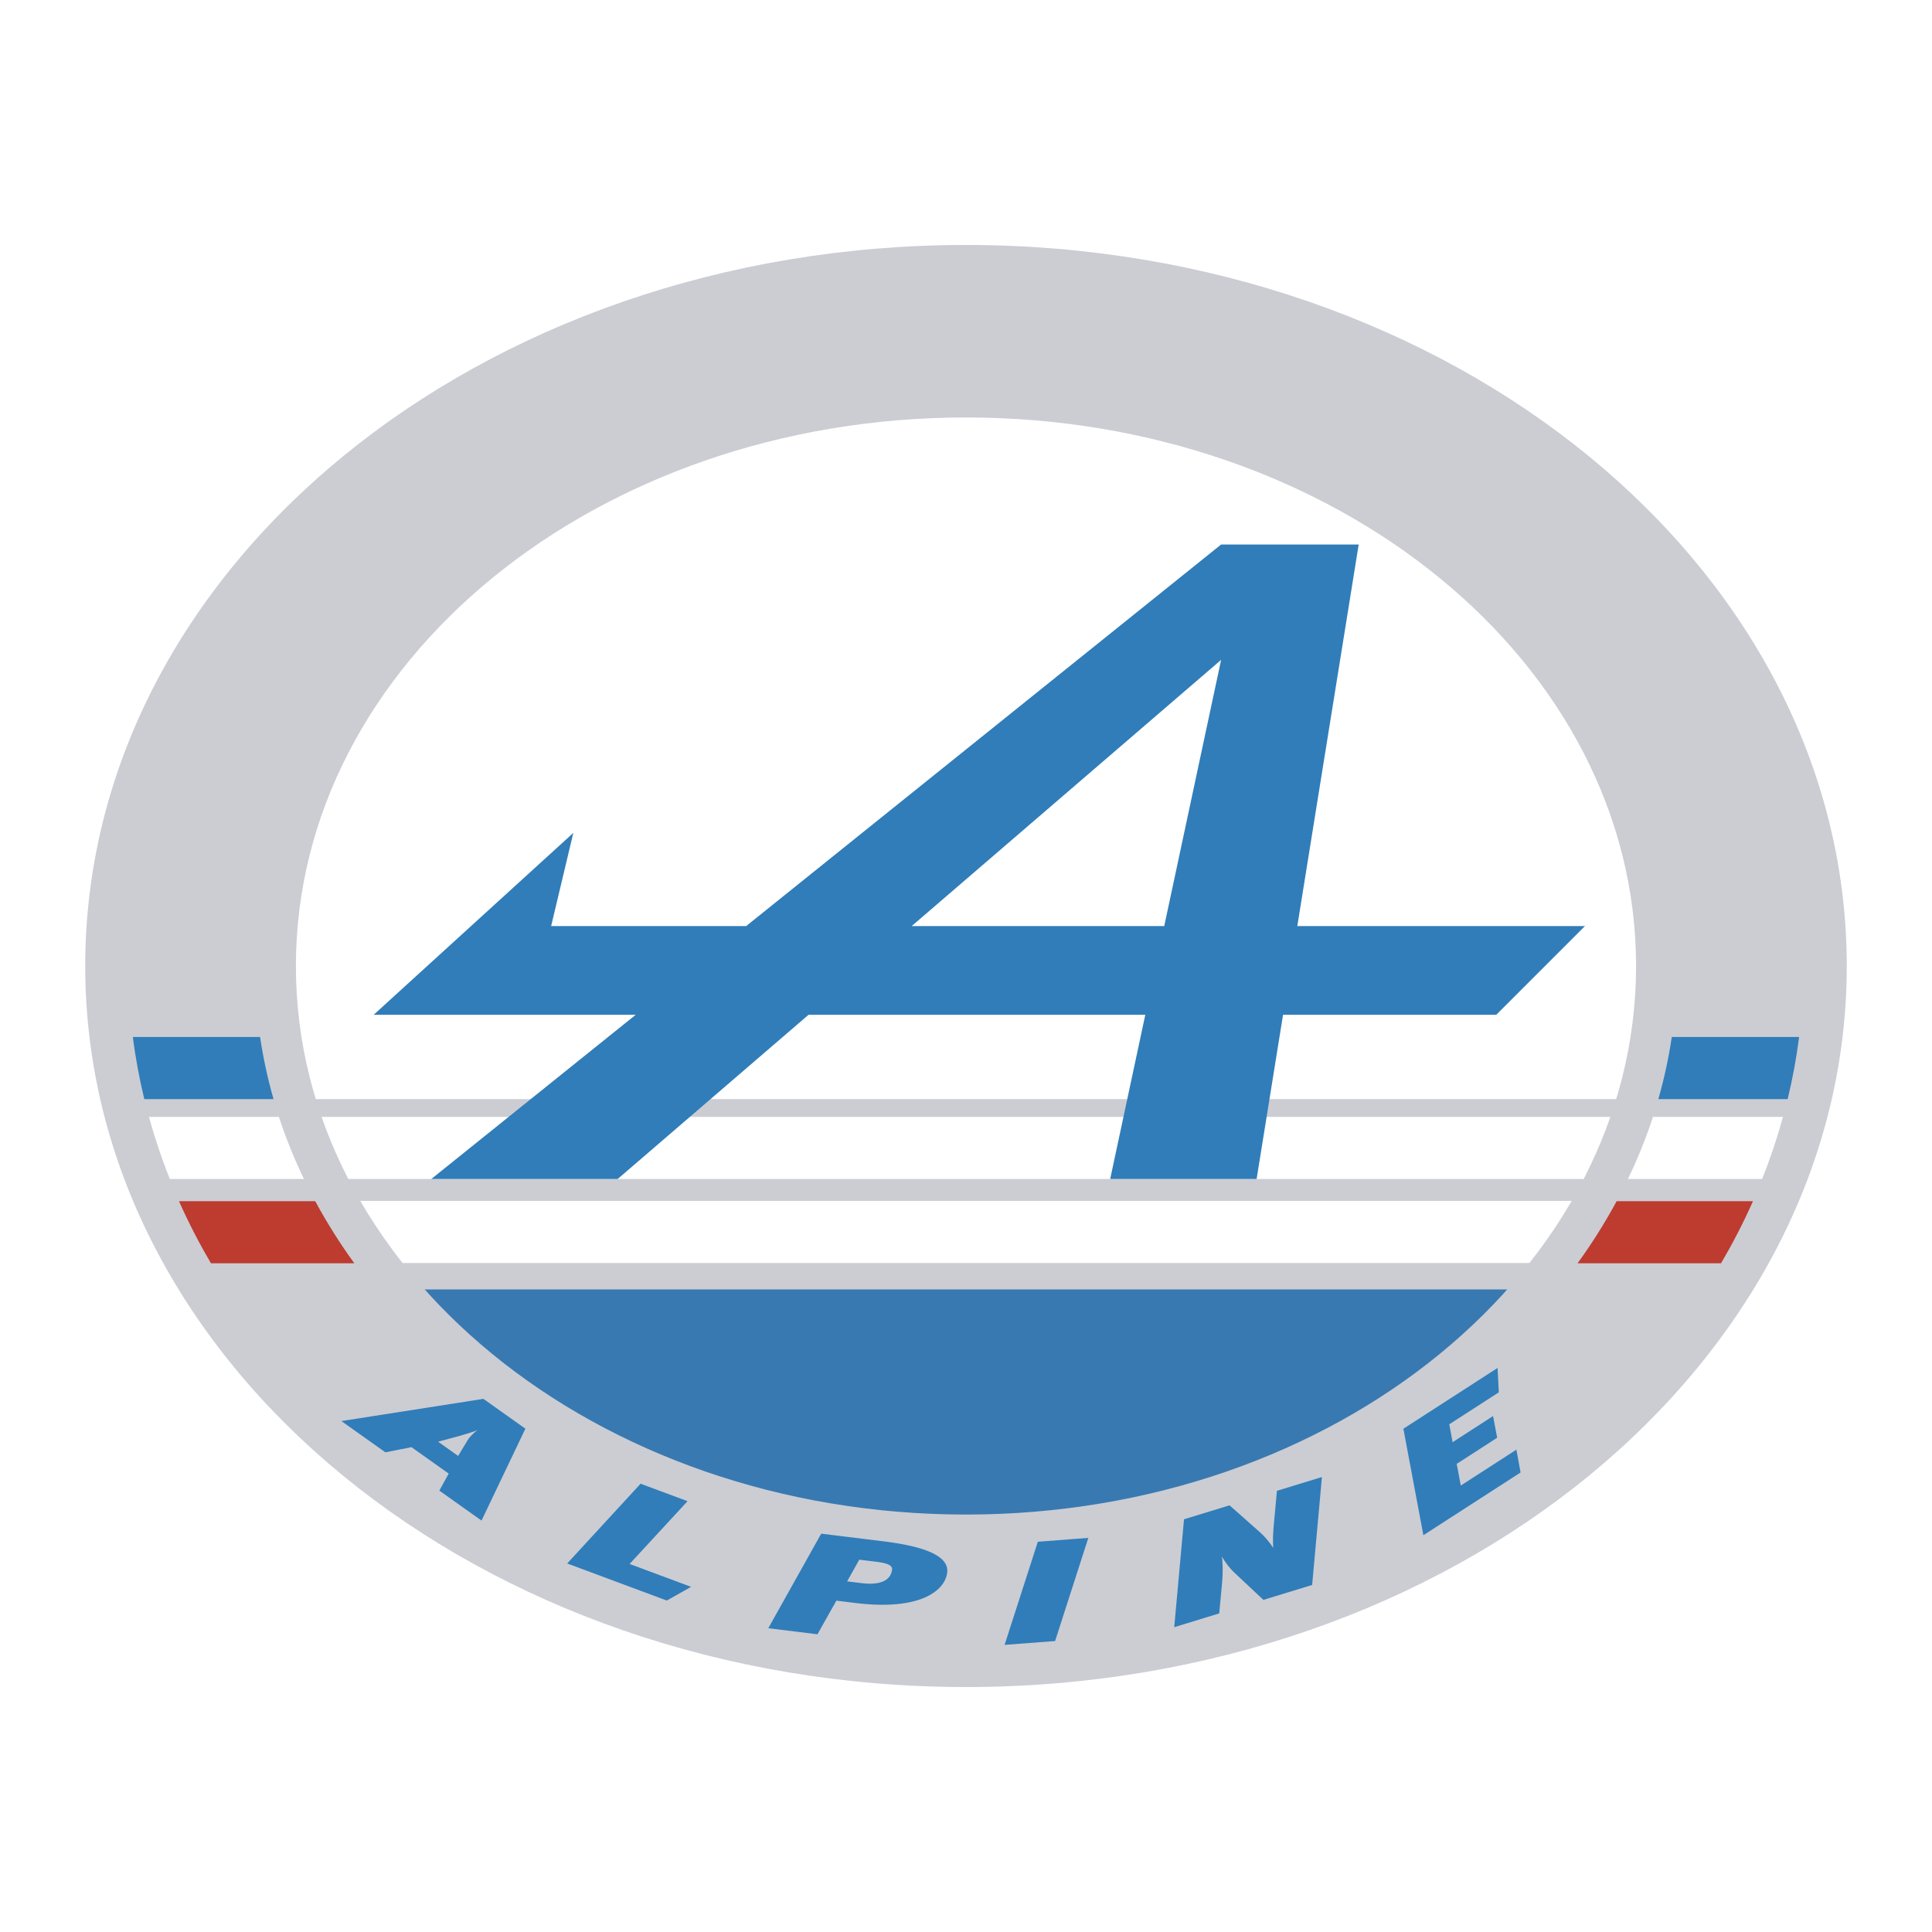
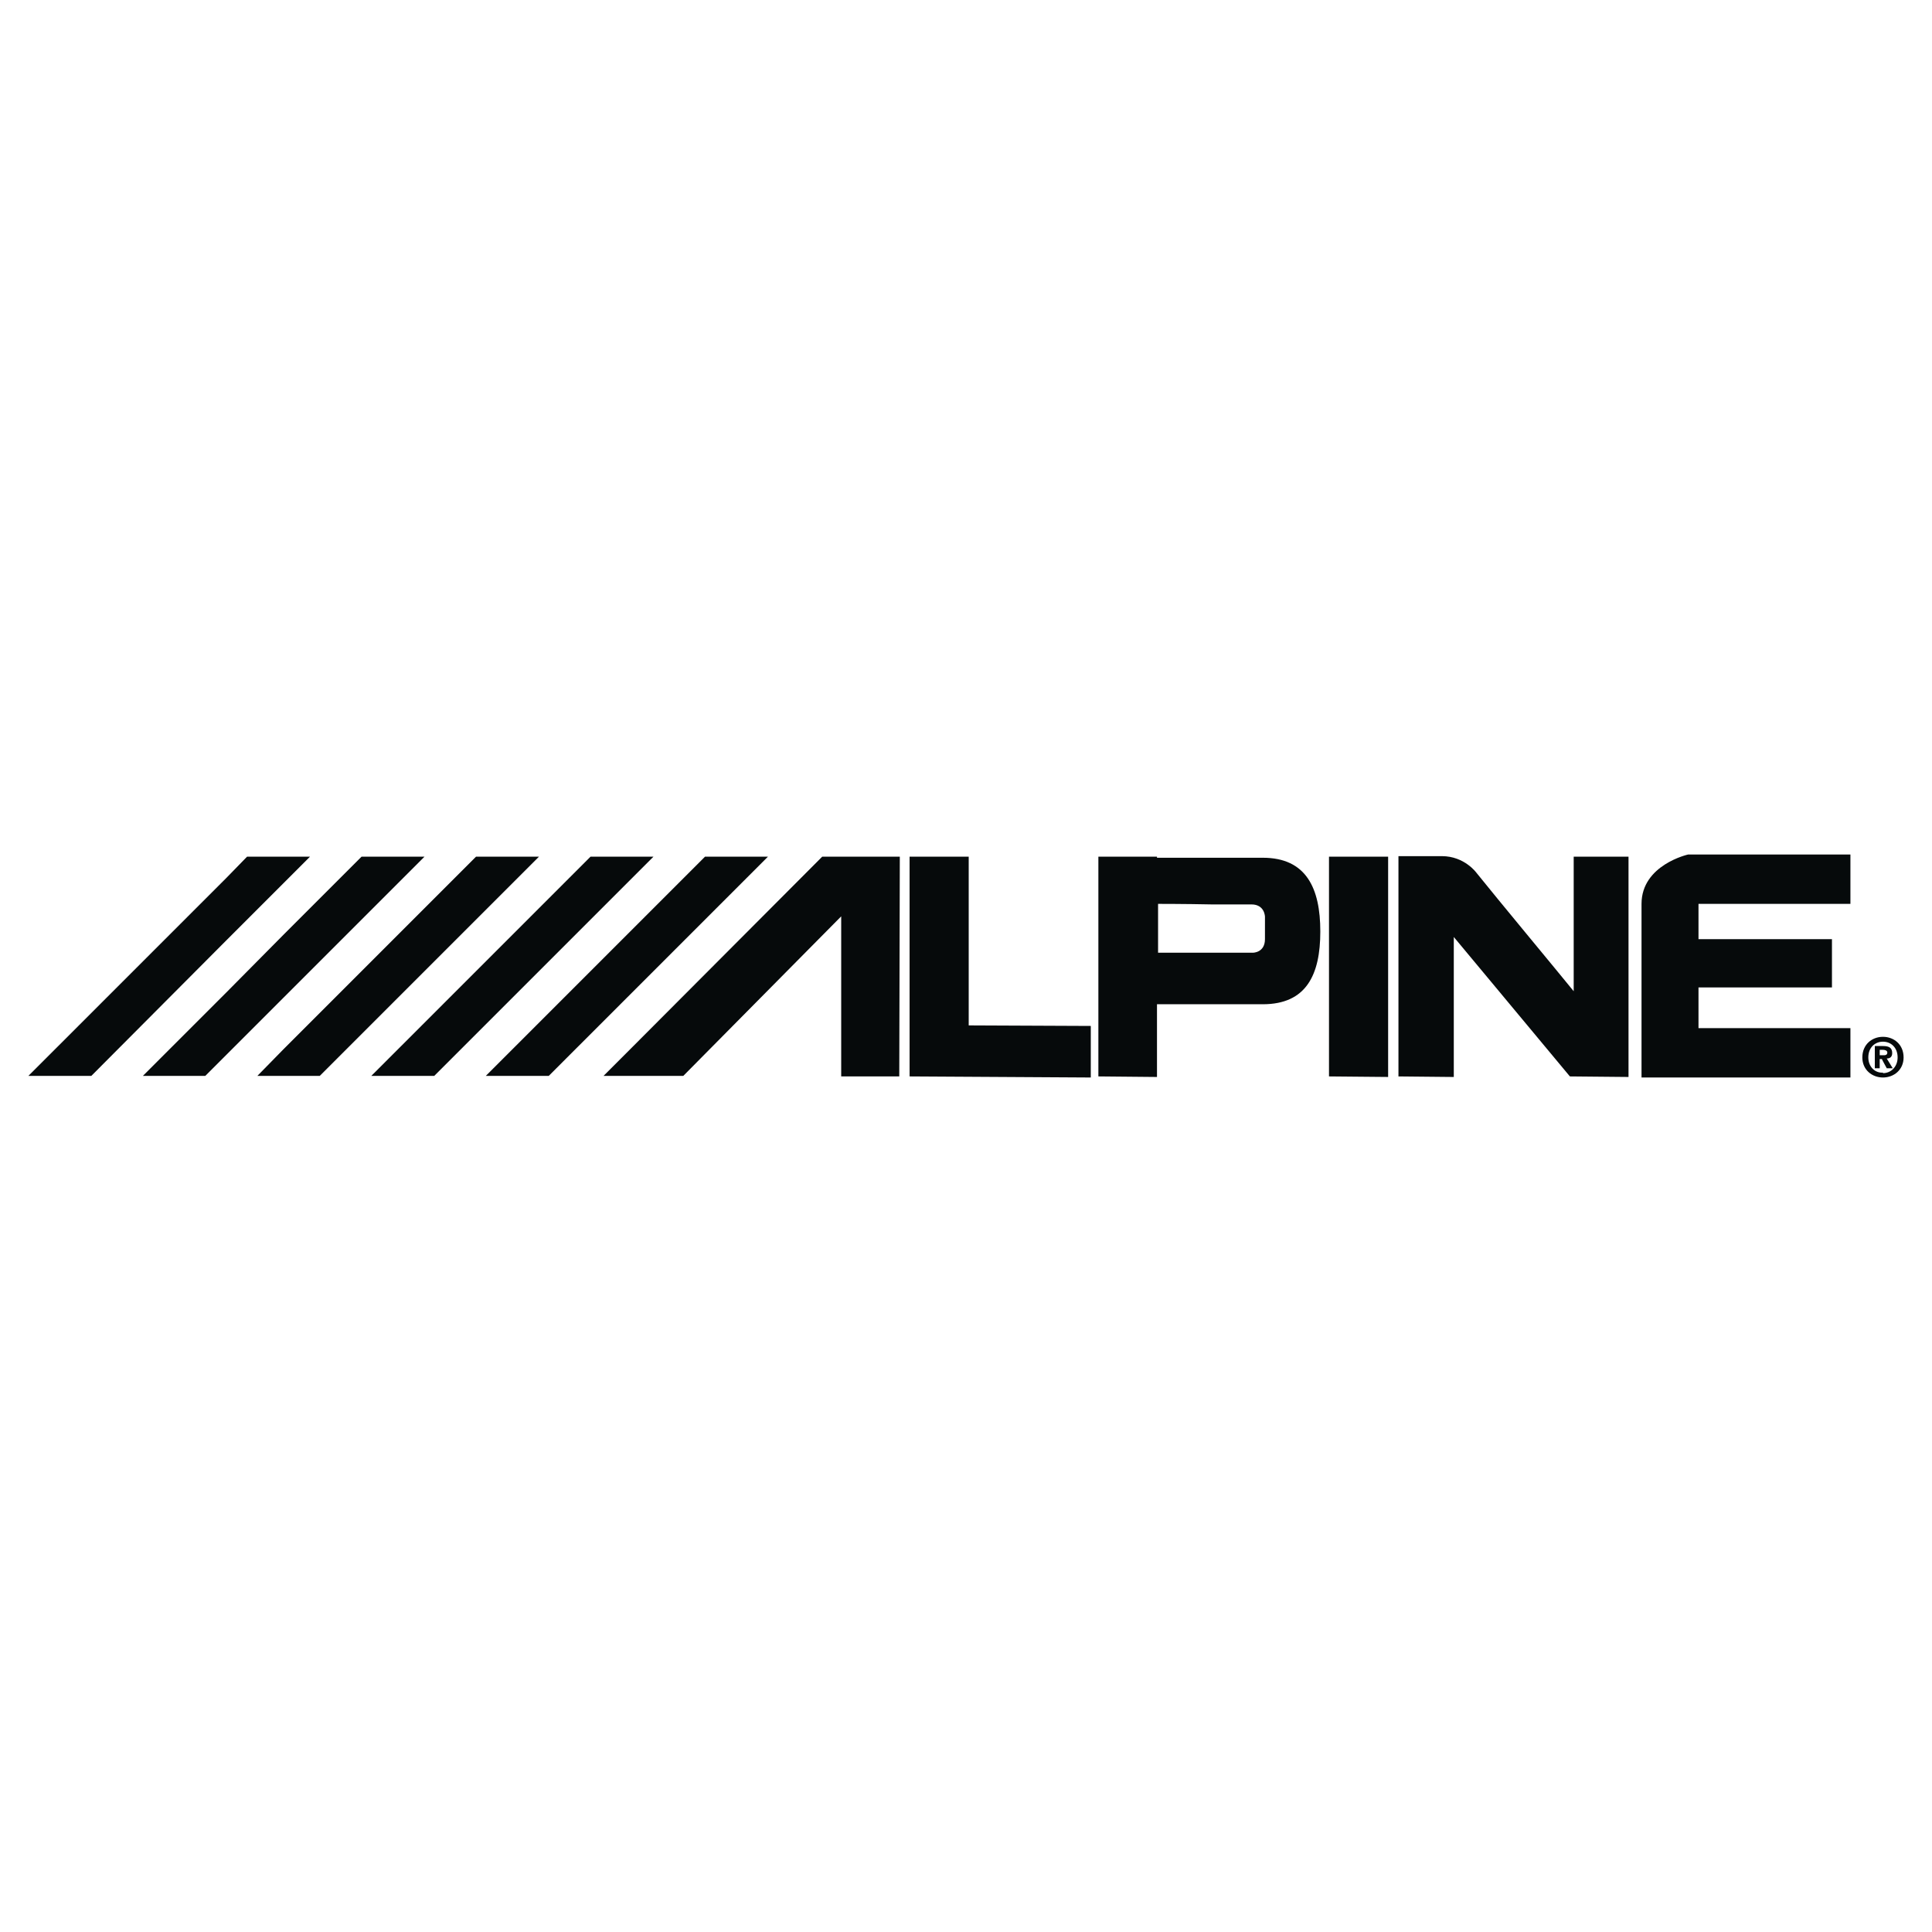
<svg xmlns="http://www.w3.org/2000/svg" width="2500" height="2500" viewBox="0 0 192.756 192.756">
  <g fill-rule="evenodd" clip-rule="evenodd">
    <path fill="#fff" d="M0 0h192.756v192.756H0V0z" />
-     <path fill="#cbcdd3" d="M169.621 129.846H23.658v-24.903h145.963v24.903z" />
-     <path fill="#fff" d="M27.825 111.432H164.92l-2.5 6.195H30.325l-2.5-6.195zM31.03 119.814h137.095l-2.5 6.198H33.53l-2.5-6.198zM165.453 109.658H27.29l-1.341-6.195h140.846l-1.342 6.195z" />
-     <path fill="#3979b1" d="M157.248 140.748l-23.463 15.053H48.79l-13.725-15.496V128.65h122.183v12.098z" />
-     <path d="M158.131 92.396h-28.699l6.125-38.072h-13.725l-47.39 38.072H54.987l2.213-9.298-19.921 18.15h26.142l-20.388 16.379h18.593l19.039-16.379h33.601l-3.502 16.379h14.609l2.637-16.379h21.27l8.851-8.852zm-67.174 0l30.875-26.563-5.676 26.563H90.957z" fill="#307db9" />
-     <path d="M96.378 24.441c-48.531 0-87.874 32.207-87.874 71.938 0 39.729 39.343 71.936 87.874 71.936 48.532 0 87.874-32.207 87.874-71.936 0-39.731-39.342-71.938-87.874-71.938zm0 126.666c-36.922 0-66.855-24.5-66.855-54.729 0-30.226 29.933-54.728 66.855-54.728 36.919 0 66.853 24.502 66.853 54.728-.001 30.229-29.934 54.729-66.853 54.729z" fill="#cbcdd3" />
-     <path d="M43.832 148.717l.935-1.697-3.716-2.637-2.6.514-4.391-3.117 14.17-2.215 4.188 2.975-4.376 9.168-4.21-2.991zm2.822-5.024c.235-.379.667-.795.995-1.02-.396.176-1.042.371-1.891.613l-2.051.551 2.003 1.422.944-1.566zM66.528 159.686l-9.938-3.7 7.322-7.955 4.684 1.742-5.778 6.262 6.134 2.285-2.424 1.366zM83.446 159.697l-1.888 3.355-4.906-.604 5.28-9.434 6.222.766c4.193.516 6.55 1.486 6.348 3.125-.222 1.797-2.697 3.82-9.165 3.025l-1.891-.233zm2.284-4.088l-1.212 2.164 1.425.176c2.302.285 2.961-.545 3.059-1.344.06-.484-.613-.668-1.573-.787l-1.699-.209zM100.229 164.109l3.316-10.289 5.037-.384-3.314 10.291-5.039.382zM126.051 159.621l-2.92-2.74c-.441-.406-.889-1.02-1.236-1.588.088.379.145 1.32.031 2.648l-.285 3.029-4.488 1.375.977-10.766 4.543-1.393 3.01 2.668c.473.41.969.994 1.354 1.584-.068-.596-.016-1.648.057-2.361l.305-3.338 4.49-1.375-.977 10.768-4.861 1.489zM142.01 153.17l-1.994-10.625 9.396-6.065.125 2.432-4.943 3.19.332 1.787 4.037-2.608.41 2.162-4.037 2.608.408 2.162 5.547-3.58.416 2.277-9.697 6.26z" fill="#307db9" />
-     <path d="M164.92 111.432a50.506 50.506 0 0 1-2.5 6.195h13.391a58.418 58.418 0 0 0 2.078-6.195H164.92zM27.825 111.432H14.863a58.342 58.342 0 0 0 2.078 6.195h13.384a50.411 50.411 0 0 1-2.5-6.195z" fill="#fff" />
-     <path d="M166.795 103.463a48.189 48.189 0 0 1-1.342 6.195h12.902a57.356 57.356 0 0 0 1.143-6.195h-12.703zM25.949 103.463H13.254c.264 2.094.653 4.16 1.143 6.195H27.29a48.393 48.393 0 0 1-1.341-6.195z" fill="#307db9" />
-     <path d="M161.293 119.842a55.192 55.192 0 0 1-3.9 6.197h14.311a61.17 61.17 0 0 0 3.191-6.197h-13.602zM31.451 119.842H17.856a61.918 61.918 0 0 0 3.194 6.197h14.302a55.201 55.201 0 0 1-3.901-6.197z" fill="#bd3b2f" />
+     <path fill="#060a0b" d="M62.707 87.96l2.49-2.49h-6.28l-7.794 7.795L39.7 104.688l-2.653 2.652H43.327l7.796-7.795L62.707 87.96zM96.648 85.47h-5.899v21.925l18.079.107v-5.143l-12.18-.054V85.47zM76.62 85.47h-6.28l-7.633 7.633-11.584 11.585-2.653 2.652H54.75l7.957-7.957L76.62 85.47zM28.278 88.123l2.652-2.653h-6.279l-2.057 2.111-19.76 19.759h6.28l13.48-13.533 5.684-5.684zM51.123 88.123l2.652-2.653h-6.28L39.7 93.265l-11.422 11.423-2.599 2.652h6.226l7.795-7.795 11.423-11.422zM39.7 88.123l2.653-2.653H36.073l-7.795 7.795-5.684 5.739-8.337 8.336h6.226l2.111-2.111 5.684-5.684L39.7 88.123zM62.707 104.85l-2.49 2.49h7.957l15.753-15.916v15.971h5.793l.054-21.925h-7.741l-19.326 19.38zM125.99 85.578H115.433v-.108h-5.848v21.925l5.848.055v-7.256H125.99c4.33 0 5.738-2.922 5.738-7.253.001-4.331-1.408-7.363-5.738-7.363zm.215 8.121c0 1.353-1.189 1.353-1.189 1.353h-9.475V90.18s2.762 0 5.305.054h4.006c1.354 0 1.354 1.245 1.354 1.245l-.001 2.22zM188.785 105.066c0-.541-.326-.703-.922-.703h-.811v2.219h.486v-.92h.217l.107.217.379.703h.598l-.598-.975c.327 0 .544-.162.544-.541zm-.812.217h-.433v-.541h.324c.164 0 .434.053.434.27s-.163.271-.325.271z" />
+     <path d="M187.863 103.443c-1.082 0-2.057.756-2.057 2.057 0 1.244.975 2.002 2.057 2.002 1.084 0 2.059-.758 2.059-2.002 0-1.301-.975-2.057-2.059-2.057zm0 3.625v-.053c-.811.053-1.461-.596-1.461-1.516 0-.975.65-1.57 1.461-1.57.812 0 1.463.596 1.463 1.57 0 .921-.65 1.569-1.463 1.569zM163.775 90.18v17.322h20.842v-4.926h-15.158v-4.061h13.316v-4.817h-13.316V90.18h15.158v-4.927H168.43s-4.655 1.029-4.655 4.927zM157.008 98.895c-1.623-2.002-7.74-9.364-9.689-11.8 0 0-1.191-1.678-3.465-1.678h-4.33v21.979l5.521.055V93.482l11.584 13.913 5.848.055V85.47h-5.469v13.425zM132.594 107.395l5.9.054V85.47h-5.9v21.925z" fill="#060a0b" />
  </g>
</svg>
